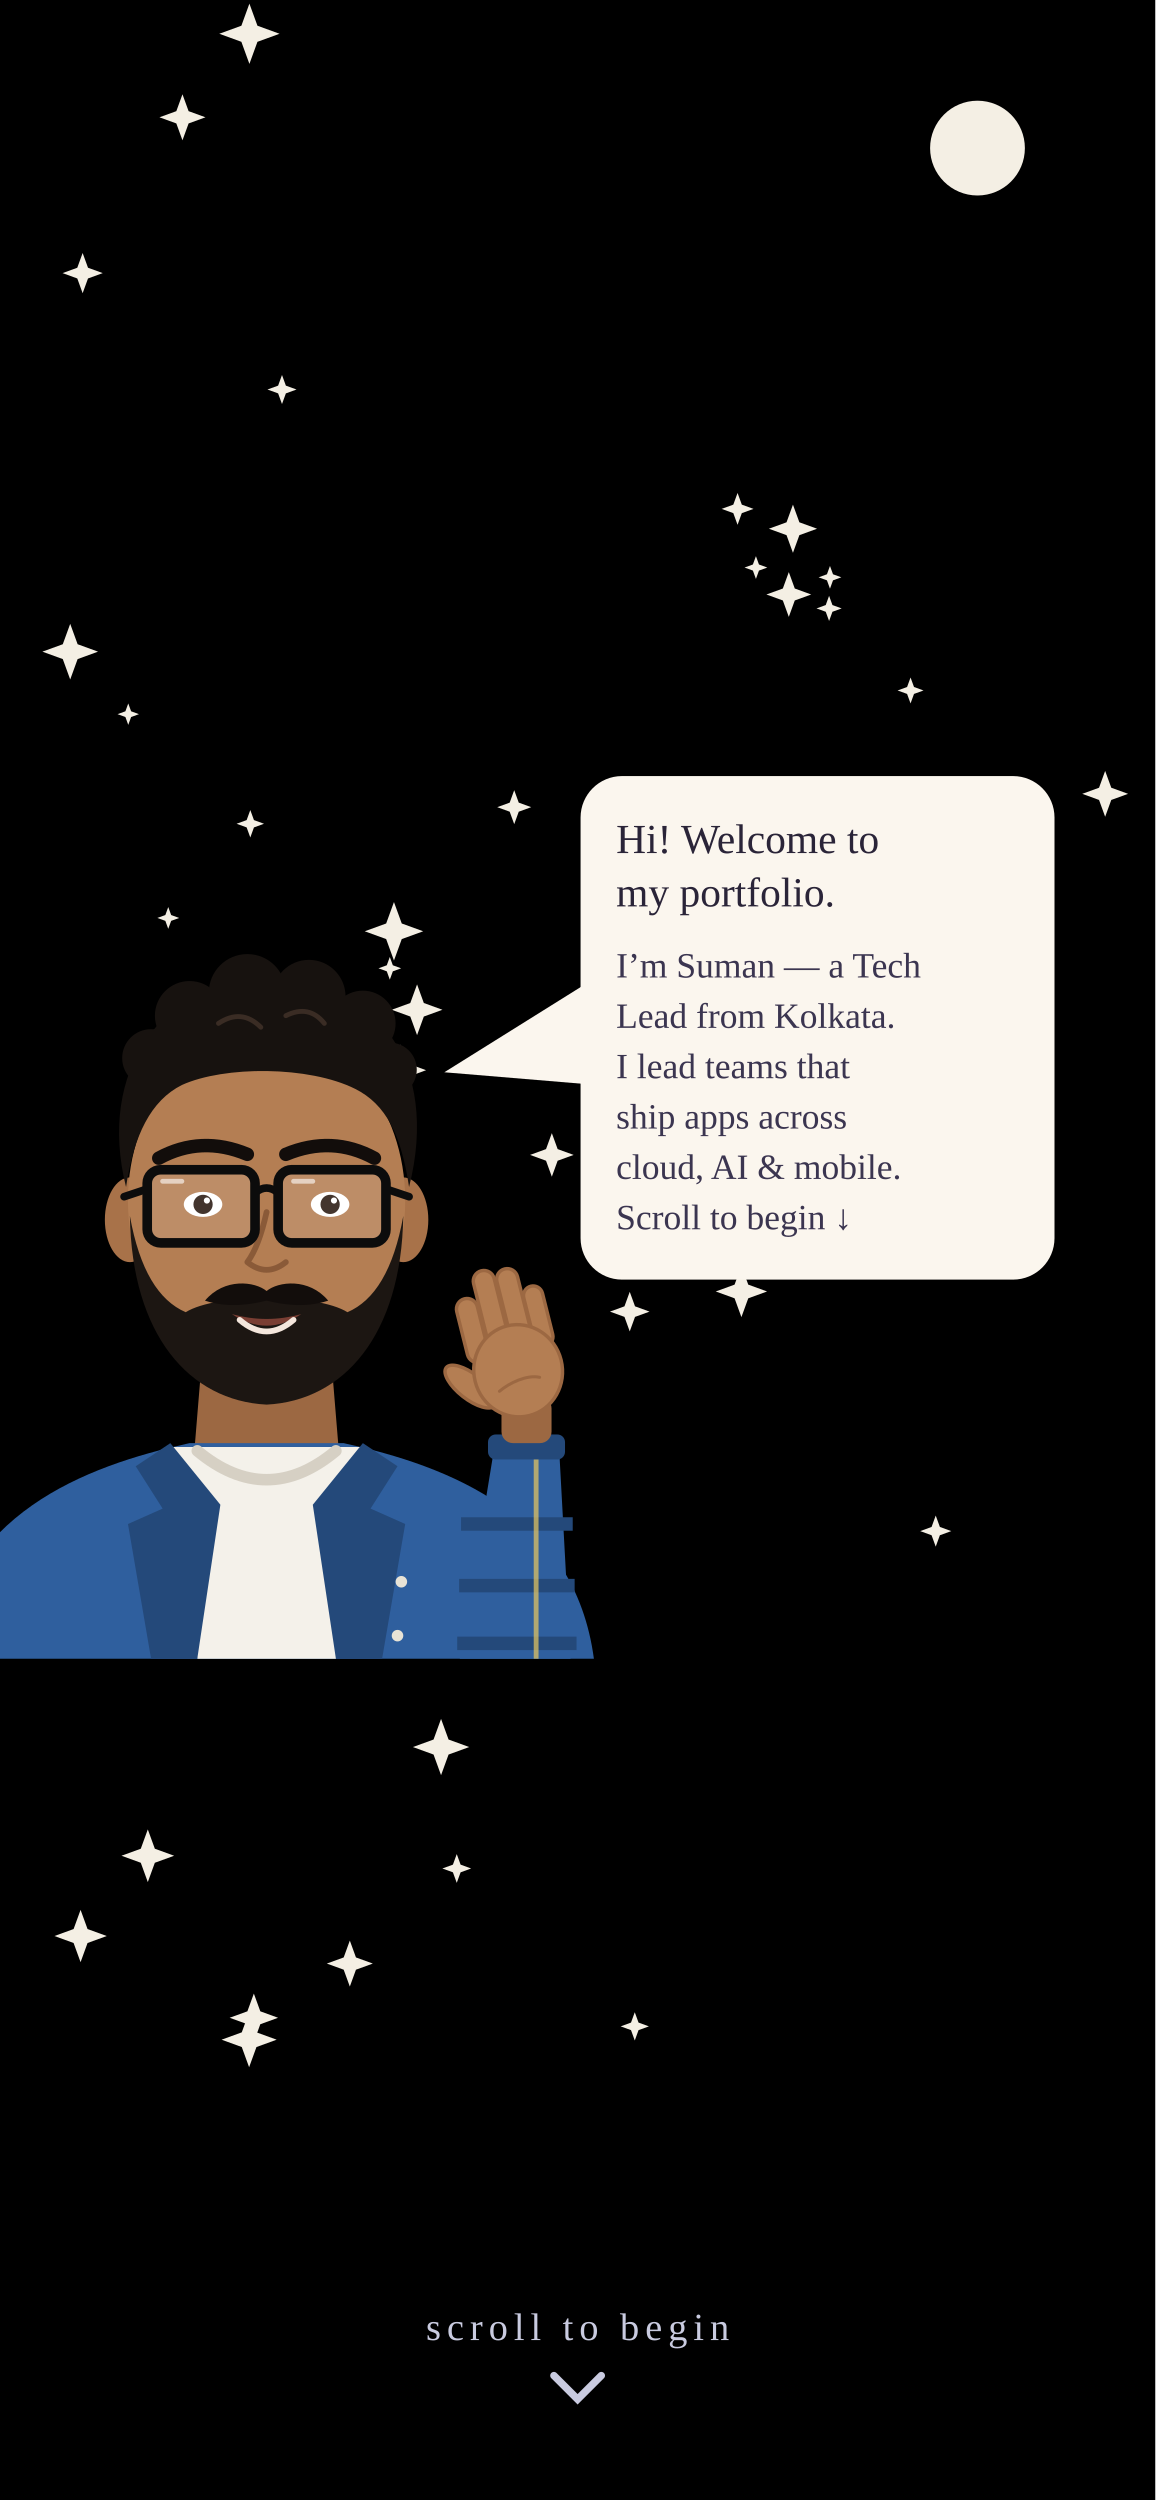
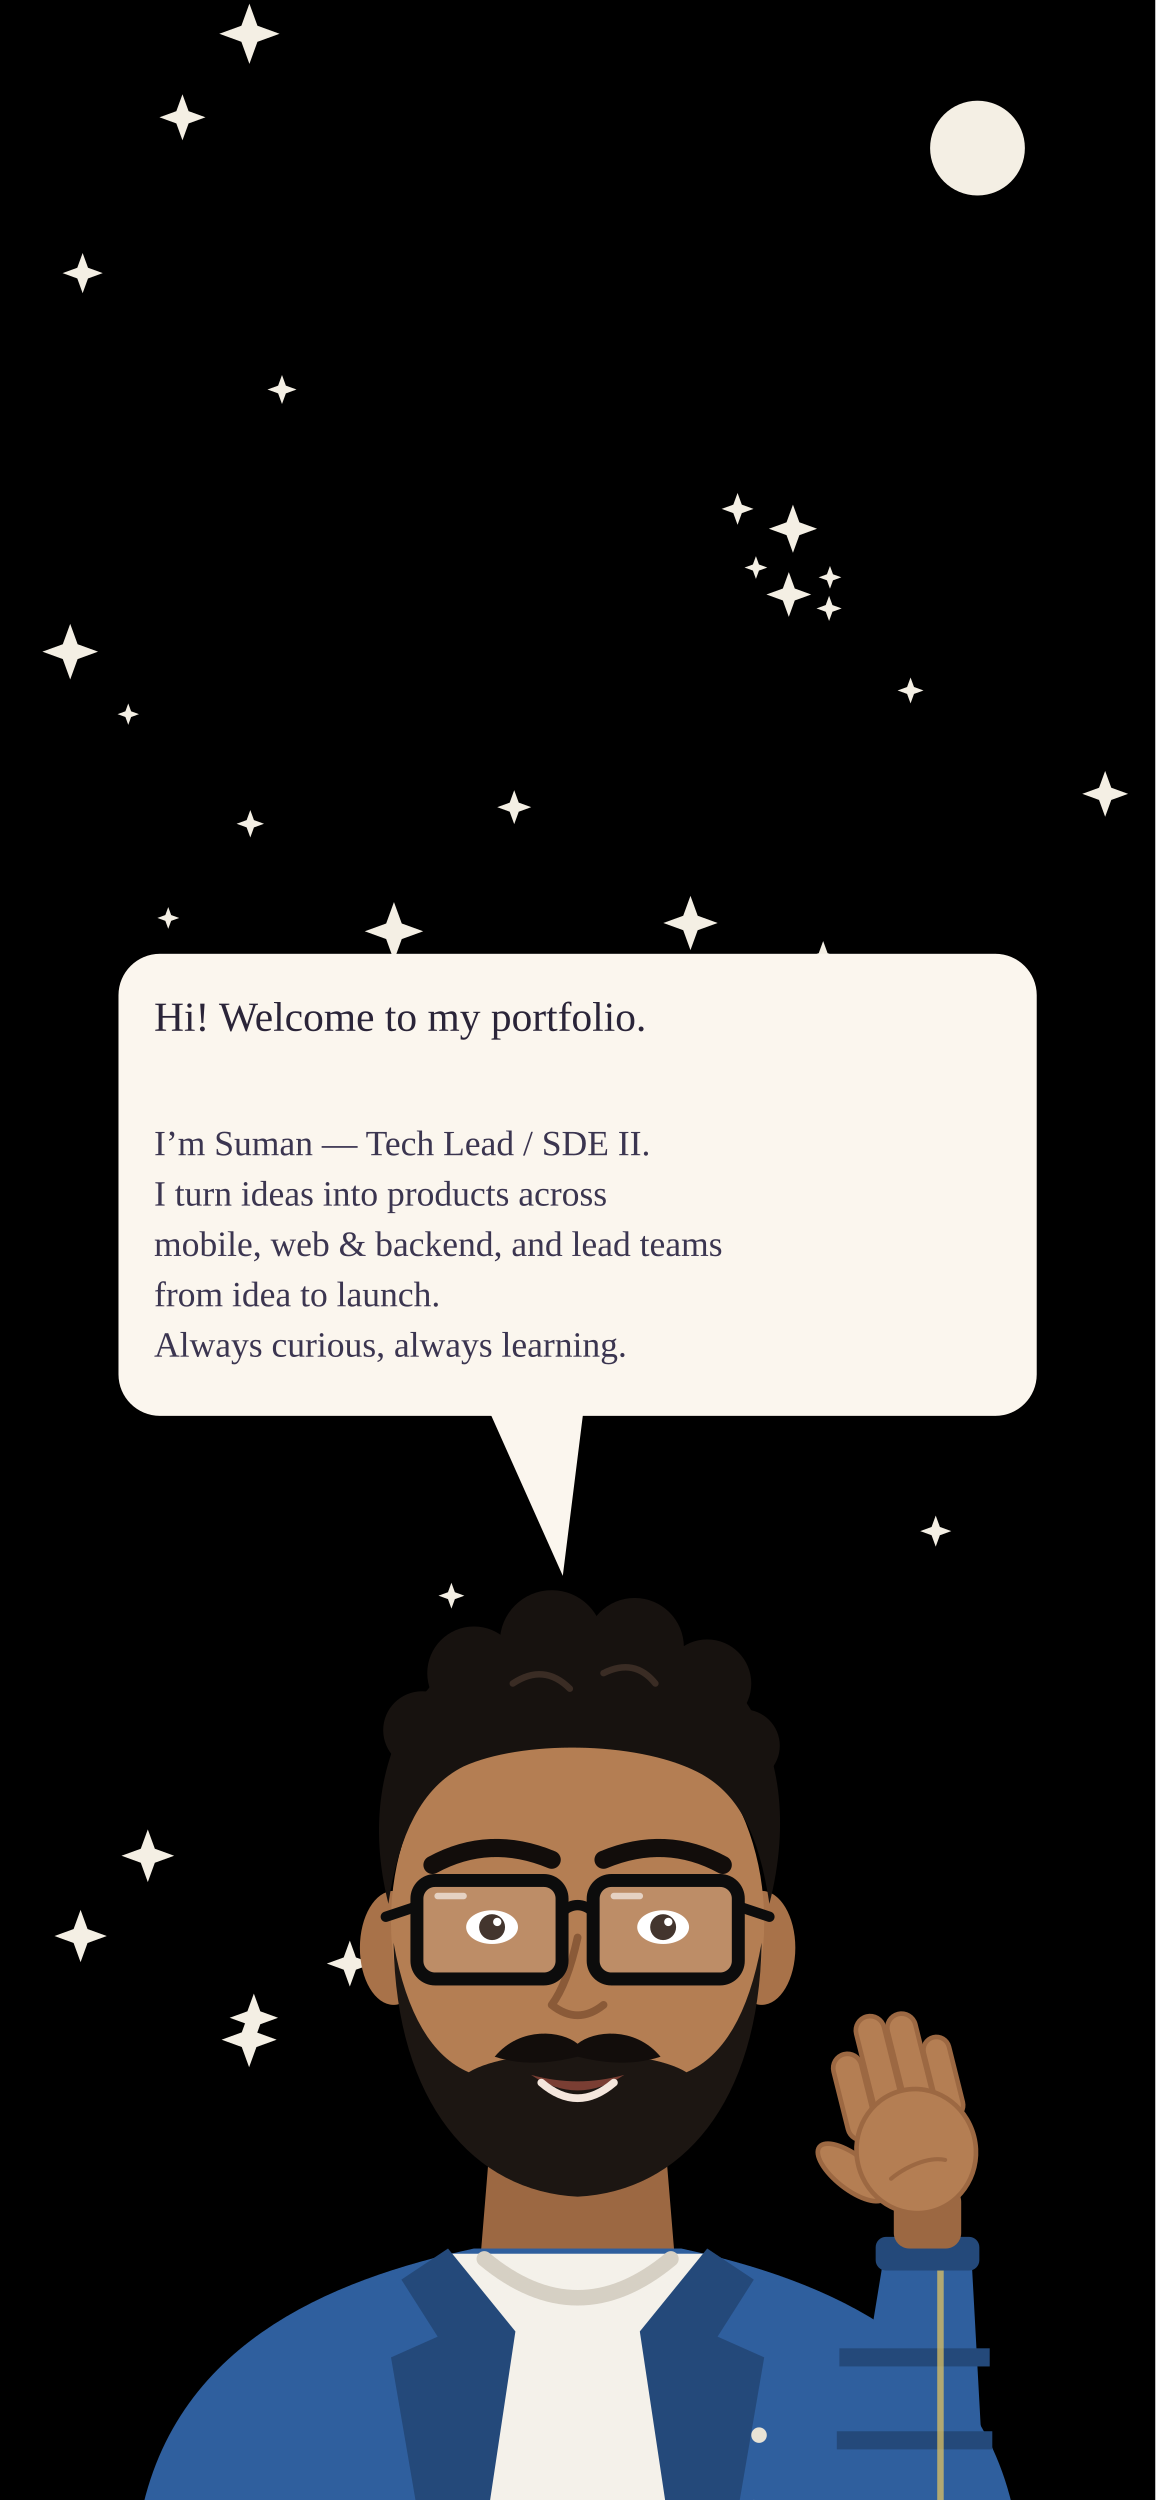
<svg xmlns="http://www.w3.org/2000/svg" data-scene="00-intro" preserveAspectRatio="xMidYMid slice" viewBox="0 0 390 844">
  <defs>
    <linearGradient id="00m-sky" x1="0" x2="0" y1="0" y2="1">
      <stop class="s-top" offset="0" />
      <stop class="s-bot" offset="1" />
    </linearGradient>
  </defs>
  <g data-id="sky" data-k="0">
    <rect width="390" height="844" fill="url(#00m-sky)" />
  </g>
  <g data-id="stars" data-k="1">
    <g data-stars="">
      <g class="star">
        <g class="idle-twinkle">
          <g transform="translate(95.2 131.5)scale(.818)">
            <path fill="#f4efe4" d="m0-6 1.6 4.4L6 0 1.6 1.6 0 6l-1.6-4.4L-6 0l4.4-1.6Z" />
          </g>
        </g>
      </g>
      <g class="star">
        <g class="idle-twinkle">
          <g transform="translate(173.6 272.5)scale(.956)">
            <path fill="#f4efe4" d="m0-6 1.6 4.4L6 0 1.6 1.6 0 6l-1.6-4.4L-6 0l4.4-1.6Z" />
          </g>
        </g>
      </g>
      <g class="star">
        <g class="idle-twinkle">
          <g transform="matrix(.81 0 0 .81 154.2 630.8)">
            <path fill="#f4efe4" d="m0-6 1.6 4.4L6 0 1.6 1.6 0 6l-1.6-4.4L-6 0l4.4-1.6Z" />
          </g>
        </g>
      </g>
      <g class="star">
        <g class="idle-twinkle">
          <g transform="matrix(.73 0 0 .73 307.4 233.1)">
            <path fill="#f4efe4" d="m0-6 1.6 4.4L6 0 1.6 1.6 0 6l-1.6-4.4L-6 0l4.4-1.6Z" />
          </g>
        </g>
      </g>
      <g class="star">
        <g class="idle-twinkle">
          <g transform="translate(49.9 626.5)scale(1.482)">
            <path fill="#f4efe4" d="m0-6 1.6 4.4L6 0 1.6 1.6 0 6l-1.6-4.4L-6 0l4.4-1.6Z" />
          </g>
        </g>
      </g>
      <g class="star">
        <g class="idle-twinkle">
          <g transform="translate(118.1 662.9)scale(1.294)">
            <path fill="#f4efe4" d="m0-6 1.6 4.4L6 0 1.6 1.6 0 6l-1.6-4.4L-6 0l4.4-1.6Z" />
          </g>
        </g>
      </g>
      <g class="star">
        <g class="idle-twinkle">
          <g transform="translate(255.2 191.6)scale(.641)">
            <path fill="#f4efe4" d="m0-6 1.6 4.4L6 0 1.6 1.6 0 6l-1.6-4.4L-6 0l4.4-1.6Z" />
          </g>
        </g>
      </g>
      <g class="star">
        <g class="idle-twinkle">
          <g transform="translate(140.8 340.9)scale(1.428)">
            <path fill="#f4efe4" d="m0-6 1.6 4.4L6 0 1.6 1.6 0 6l-1.6-4.4L-6 0l4.4-1.6Z" />
          </g>
        </g>
      </g>
      <g class="star">
        <g class="idle-twinkle">
          <g transform="translate(186.3 389.9)scale(1.226)">
            <path fill="#f4efe4" d="m0-6 1.6 4.4L6 0 1.6 1.6 0 6l-1.6-4.4L-6 0l4.4-1.6Z" />
          </g>
        </g>
      </g>
      <g class="star">
        <g class="idle-twinkle">
          <g transform="translate(281.1 330)scale(.707)">
            <path fill="#f4efe4" d="m0-6 1.6 4.4L6 0 1.6 1.6 0 6l-1.6-4.4L-6 0l4.4-1.6Z" />
          </g>
        </g>
      </g>
      <g class="star">
        <g class="idle-twinkle">
          <g transform="translate(266.3 200.7)scale(1.26)">
            <path fill="#f4efe4" d="m0-6 1.6 4.4L6 0 1.6 1.6 0 6l-1.6-4.4L-6 0l4.4-1.6Z" />
          </g>
        </g>
      </g>
      <g class="star">
        <g class="idle-twinkle">
          <g transform="translate(43.3 241.1)scale(.603)">
            <path fill="#f4efe4" d="m0-6 1.6 4.4L6 0 1.6 1.6 0 6l-1.6-4.4L-6 0l4.4-1.6Z" />
          </g>
        </g>
      </g>
      <g class="star">
        <g class="idle-twinkle">
          <g transform="translate(233.1 311.6)scale(1.528)">
            <path fill="#f4efe4" d="m0-6 1.6 4.4L6 0 1.6 1.6 0 6l-1.6-4.4L-6 0l4.4-1.6Z" />
          </g>
        </g>
      </g>
      <g class="star">
        <g class="idle-twinkle">
          <g transform="translate(250.3 436)scale(1.444)">
            <path fill="#f4efe4" d="m0-6 1.6 4.4L6 0 1.6 1.6 0 6l-1.6-4.4L-6 0l4.4-1.6Z" />
          </g>
        </g>
      </g>
      <g class="star">
        <g class="idle-twinkle">
          <g transform="translate(135.2 361.3)scale(1.441)">
            <path fill="#f4efe4" d="m0-6 1.6 4.4L6 0 1.6 1.6 0 6l-1.6-4.4L-6 0l4.4-1.6Z" />
          </g>
        </g>
      </g>
      <g class="star">
        <g class="idle-twinkle">
          <g transform="translate(56.8 309.9)scale(.614)">
            <path fill="#f4efe4" d="m0-6 1.6 4.4L6 0 1.6 1.6 0 6l-1.6-4.4L-6 0l4.4-1.6Z" />
          </g>
        </g>
      </g>
      <g class="star">
        <g class="idle-twinkle">
          <g transform="translate(214.3 684.1)scale(.795)">
            <path fill="#f4efe4" d="m0-6 1.6 4.4L6 0 1.6 1.6 0 6l-1.6-4.4L-6 0l4.4-1.6Z" />
          </g>
        </g>
      </g>
      <g class="star">
        <g class="idle-twinkle">
          <g transform="translate(84.1 688.6)scale(1.55)">
            <path fill="#f4efe4" d="m0-6 1.6 4.4L6 0 1.6 1.6 0 6l-1.6-4.4L-6 0l4.4-1.6Z" />
          </g>
        </g>
      </g>
      <g class="star">
        <g class="idle-twinkle">
          <g transform="translate(267.7 178.5)scale(1.356)">
            <path fill="#f4efe4" d="m0-6 1.6 4.4L6 0 1.6 1.6 0 6l-1.6-4.4L-6 0l4.4-1.6Z" />
          </g>
        </g>
      </g>
      <g class="star">
        <g class="idle-twinkle">
          <g transform="translate(131.6 326.9)scale(.638)">
            <path fill="#f4efe4" d="m0-6 1.6 4.4L6 0 1.6 1.6 0 6l-1.6-4.4L-6 0l4.4-1.6Z" />
          </g>
        </g>
      </g>
      <g class="star">
        <g class="idle-twinkle">
          <g transform="translate(292.4 417.4)scale(.752)">
            <path fill="#f4efe4" d="m0-6 1.6 4.4L6 0 1.6 1.6 0 6l-1.6-4.4L-6 0l4.4-1.6Z" />
          </g>
        </g>
      </g>
      <g class="star">
        <g class="idle-twinkle">
          <g transform="translate(279.9 205.4)scale(.708)">
            <path fill="#f4efe4" d="m0-6 1.6 4.4L6 0 1.6 1.6 0 6l-1.6-4.4L-6 0l4.4-1.6Z" />
          </g>
        </g>
      </g>
      <g class="star">
        <g class="idle-twinkle">
          <g transform="translate(212.6 442.8)scale(1.114)">
            <path fill="#f4efe4" d="m0-6 1.6 4.4L6 0 1.6 1.6 0 6l-1.6-4.4L-6 0l4.4-1.6Z" />
          </g>
        </g>
      </g>
      <g class="star">
        <g class="idle-twinkle">
          <g transform="translate(85.7 681.2)scale(1.362)">
            <path fill="#f4efe4" d="m0-6 1.6 4.4L6 0 1.6 1.6 0 6l-1.6-4.4L-6 0l4.4-1.6Z" />
          </g>
        </g>
      </g>
      <g class="star">
        <g class="idle-twinkle">
          <g transform="matrix(.64 0 0 .64 280.2 194.9)">
            <path fill="#f4efe4" d="m0-6 1.6 4.4L6 0 1.6 1.6 0 6l-1.6-4.4L-6 0l4.4-1.6Z" />
          </g>
        </g>
      </g>
      <g class="star">
        <g class="idle-twinkle">
          <g transform="translate(315.9 516.9)scale(.875)">
            <path fill="#f4efe4" d="m0-6 1.6 4.4L6 0 1.6 1.6 0 6l-1.6-4.4L-6 0l4.4-1.6Z" />
          </g>
        </g>
      </g>
      <g class="star">
        <g class="idle-twinkle">
          <g transform="translate(23.7 220)scale(1.566)">
            <path fill="#f4efe4" d="m0-6 1.6 4.4L6 0 1.6 1.6 0 6l-1.6-4.4L-6 0l4.4-1.6Z" />
          </g>
        </g>
      </g>
      <g class="star">
        <g class="idle-twinkle">
          <g transform="translate(61.6 39.6)scale(1.295)">
            <path fill="#f4efe4" d="m0-6 1.6 4.4L6 0 1.6 1.6 0 6l-1.6-4.4L-6 0l4.4-1.6Z" />
          </g>
        </g>
      </g>
      <g class="star">
        <g class="idle-twinkle">
          <g transform="translate(84.5 278.1)scale(.772)">
            <path fill="#f4efe4" d="m0-6 1.6 4.4L6 0 1.6 1.6 0 6l-1.6-4.4L-6 0l4.4-1.6Z" />
          </g>
        </g>
      </g>
      <g class="star">
        <g class="idle-twinkle">
          <g transform="translate(27.2 653.6)scale(1.472)">
            <path fill="#f4efe4" d="m0-6 1.6 4.4L6 0 1.6 1.6 0 6l-1.6-4.4L-6 0l4.4-1.6Z" />
          </g>
        </g>
      </g>
      <g class="star">
        <g class="idle-twinkle">
          <g transform="translate(148.9 589.8)scale(1.584)">
            <path fill="#f4efe4" d="m0-6 1.6 4.4L6 0 1.6 1.6 0 6l-1.6-4.4L-6 0l4.4-1.6Z" />
          </g>
        </g>
      </g>
      <g class="star">
        <g class="idle-twinkle">
          <g transform="translate(133 314.4)scale(1.645)">
            <path fill="#f4efe4" d="m0-6 1.6 4.4L6 0 1.6 1.6 0 6l-1.6-4.4L-6 0l4.4-1.6Z" />
          </g>
        </g>
      </g>
      <g class="star">
        <g class="idle-twinkle">
          <g transform="translate(99.7 345.1)scale(1.02)">
            <path fill="#f4efe4" d="m0-6 1.6 4.4L6 0 1.6 1.6 0 6l-1.6-4.4L-6 0l4.4-1.6Z" />
          </g>
        </g>
      </g>
      <g class="star">
        <g class="idle-twinkle">
          <g transform="translate(373.1 268)scale(1.29)">
            <path fill="#f4efe4" d="m0-6 1.6 4.4L6 0 1.6 1.6 0 6l-1.6-4.4L-6 0l4.4-1.6Z" />
          </g>
        </g>
      </g>
      <g class="star">
        <g class="idle-twinkle">
          <g transform="translate(84.2 11.4)scale(1.696)">
            <path fill="#f4efe4" d="m0-6 1.6 4.4L6 0 1.6 1.6 0 6l-1.6-4.4L-6 0l4.4-1.6Z" />
          </g>
        </g>
      </g>
      <g class="star">
        <g class="idle-twinkle">
          <g transform="translate(152.4 538.7)scale(.729)">
            <path fill="#f4efe4" d="m0-6 1.6 4.4L6 0 1.6 1.6 0 6l-1.6-4.4L-6 0l4.4-1.6Z" />
          </g>
        </g>
      </g>
      <g class="star">
        <g class="idle-twinkle">
          <g transform="translate(277.9 323.3)scale(.935)">
            <path fill="#f4efe4" d="m0-6 1.6 4.4L6 0 1.6 1.6 0 6l-1.6-4.4L-6 0l4.4-1.6Z" />
          </g>
        </g>
      </g>
      <g class="star">
        <g class="idle-twinkle">
          <g transform="translate(249.7 378.4)scale(.835)">
            <path fill="#f4efe4" d="m0-6 1.6 4.4L6 0 1.6 1.6 0 6l-1.6-4.4L-6 0l4.4-1.6Z" />
          </g>
        </g>
      </g>
      <g class="star">
        <g class="idle-twinkle">
          <g transform="translate(27.9 92.2)scale(1.131)">
            <path fill="#f4efe4" d="m0-6 1.6 4.4L6 0 1.6 1.6 0 6l-1.6-4.4L-6 0l4.4-1.6Z" />
          </g>
        </g>
      </g>
      <g class="star">
        <g class="idle-twinkle">
          <g transform="translate(249 171.8)scale(.897)">
            <path fill="#f4efe4" d="m0-6 1.6 4.4L6 0 1.6 1.6 0 6l-1.6-4.4L-6 0l4.4-1.6Z" />
          </g>
        </g>
      </g>
      <circle cx="330" cy="50" r="16" fill="#f4efe4" />
    </g>
  </g>
  <g data-id="me" data-k="6" data-view="front">
-     <svg width="260" height="260" x="-40" y="300" data-lottie="avatar-wave" viewBox="0 0 400 400">
+     <svg width="350" height="350" x="20" y="507.1" data-lottie="avatar-wave" viewBox="0 0 400 400">
      <g data-ltr="1">
        <g data-lop="1">
          <path fill="#9C6842" d="M168 225h64l6 73q-38 20-76 0z" />
          <path fill="#2F5F9E" d="M30 400c10-75 75-100 130-112h80c55 12 120 37 130 112z" />
          <path fill="#F4F1EA" d="M150 290h100l-14 110h-72z" />
          <path fill="none" stroke="#D6D0C4" stroke-linecap="round" stroke-linejoin="round" stroke-width="6" d="M164 292q36 30 72 0" />
          <path fill="#24497A" d="m150 288 26 32-12 80h-24l-12-70 18-8-14-22z" />
          <path fill="#24497A" d="m250 288-26 32 12 80h24l12-70-18-8 14-22z" />
          <circle cx="270" cy="360" r="3" fill="#E8E3D6" />
          <circle cx="268" cy="388" r="3" fill="#E8E3D6" />
          <ellipse cx="129" cy="172" fill="#A87249" rx="13" ry="22" />
          <ellipse cx="271" cy="172" fill="#A87249" rx="13" ry="22" />
          <ellipse cx="200" cy="162" fill="#B47E53" rx="72" ry="88" />
          <path fill="#17120F" d="M127 155c-15-60 18-107 73-109 58 0 90 46 74 109-4-27-12-43-28-51-24-12-68-12-90-2-16 8-25 26-29 53" />
          <circle cx="160" cy="66" r="18" fill="#17120F" />
          <circle cx="190" cy="54" r="20" fill="#17120F" />
          <circle cx="222" cy="56" r="19" fill="#17120F" />
          <circle cx="250" cy="70" r="17" fill="#17120F" />
          <circle cx="140" cy="88" r="15" fill="#17120F" />
          <circle cx="264" cy="94" r="14" fill="#17120F" />
          <path fill="none" stroke="#3A2C24" stroke-linecap="round" stroke-linejoin="round" stroke-width="2.5" d="M175 70q12-8 22 2" />
          <path fill="none" stroke="#3A2C24" stroke-linecap="round" stroke-linejoin="round" stroke-width="2.5" d="M210 66q12-6 20 4" />
          <path fill="#1C1612" d="M129 170c1 62 31 96 71 98 40-2 70-36 71-98-5 28-15 44-29 50-16-10-68-10-84 0-14-6-24-22-29-50" />
          <path fill="#120D0B" d="M168 214c10-12 26-10 32-5 6-5 22-7 32 5-12 4-24 2-32 0-8 2-20 4-32 0" />
          <path fill="#7A3E33" d="M182 221q18 12 36 0-18 5-36 0" />
          <path fill="none" stroke="#120D0B" stroke-linecap="round" stroke-linejoin="round" stroke-width="7" d="M144 140q22-12 46-2" />
          <path fill="none" stroke="#120D0B" stroke-linecap="round" stroke-linejoin="round" stroke-width="7" d="M210 138q24-10 46 2" />
        </g>
      </g>
      <g data-ltr="2">
        <g data-lop="2">
          <ellipse cx="167" cy="164" fill="#FFF" rx="10" ry="6.5" />
          <ellipse cx="233" cy="164" fill="#FFF" rx="10" ry="6.5" />
          <circle cx="167" cy="164" r="5" fill="#2A1A12" />
          <circle cx="233" cy="164" r="5" fill="#2A1A12" />
          <circle cx="169" cy="162" r="1.6" fill="#FFF" />
          <circle cx="235" cy="162" r="1.6" fill="#FFF" />
        </g>
      </g>
      <g data-ltr="3">
        <g data-lop="3">
          <path fill="none" stroke="#8A5A38" stroke-linecap="round" stroke-linejoin="round" stroke-width="3" d="M200 168q-4 18-10 26 10 8 20 0" />
          <rect width="56" height="38" x="138" y="146" fill="#FFF" fill-opacity=".12" rx="7" />
          <rect width="56" height="38" x="138" y="146" fill="none" stroke="#0C0C0C" stroke-linejoin="round" stroke-width="5" rx="7" />
          <rect width="56" height="38" x="206" y="146" fill="#FFF" fill-opacity=".12" rx="7" />
          <rect width="56" height="38" x="206" y="146" fill="none" stroke="#0C0C0C" stroke-linejoin="round" stroke-width="5" rx="7" />
          <path fill="none" stroke="#0C0C0C" stroke-linejoin="round" stroke-width="4" d="M194 158q6-5 12 0" />
          <path d="m138 156-12 4m136-4 12 4" />
          <path fill="none" stroke="#0C0C0C" stroke-linecap="round" stroke-linejoin="round" stroke-width="4" d="m138 156-12 4" />
          <path fill="none" stroke="#0C0C0C" stroke-linecap="round" stroke-linejoin="round" stroke-width="4" d="m262 156 12 4" />
          <path d="M146 152h10m58 0h10" />
          <path fill="none" stroke="#FFF" stroke-linecap="round" stroke-linejoin="round" stroke-opacity=".6" stroke-width="2.5" d="M146 152h10" />
          <path fill="none" stroke="#FFF" stroke-linecap="round" stroke-linejoin="round" stroke-opacity=".6" stroke-width="2.5" d="M214 152h10" />
          <path fill="none" stroke="#F4E6DC" stroke-linecap="round" stroke-linejoin="round" stroke-width="3" d="M186 224q14 12 28 0" />
        </g>
      </g>
      <g data-ltr="4">
        <g data-lop="4">
          <path fill="#2F5F9E" d="M300 402h58l-6-110h-34z" />
          <rect width="58" height="7" x="301" y="326.5" fill="#24497A" />
          <rect width="60" height="7" x="300" y="358.5" fill="#24497A" />
          <rect width="62" height="7" x="299" y="388.5" fill="#24497A" />
          <rect width="2.5" height="110" x="338.75" y="290" fill="#E8C860" fill-opacity=".7" />
          <rect width="40" height="13" x="315" y="283.5" fill="#24497A" rx="4" />
          <rect width="26" height="24" x="322" y="264" fill="#9C6842" rx="6" />
        </g>
      </g>
      <g data-ltr="4">
        <g data-ltr="5" transform="rotate(-14 335 272)">
          <g data-lop="5">
            <rect width="11" height="34" x="312.5" y="207" fill="#B47E53" rx="5.5" />
            <rect width="11" height="42" x="324.5" y="195" fill="#B47E53" rx="5.5" />
            <rect width="11" height="40" x="336.5" y="197" fill="#B47E53" rx="5.5" />
            <rect width="10" height="32" x="348" y="209" fill="#B47E53" rx="5" />
            <rect width="11" height="34" x="312.5" y="207" fill="none" stroke="#9C6842" stroke-linejoin="round" stroke-width="1.8" rx="5.5" />
            <rect width="11" height="42" x="324.5" y="195" fill="none" stroke="#9C6842" stroke-linejoin="round" stroke-width="1.8" rx="5.5" />
            <rect width="11" height="40" x="336.5" y="197" fill="none" stroke="#9C6842" stroke-linejoin="round" stroke-width="1.8" rx="5.5" />
            <rect width="10" height="32" x="348" y="209" fill="none" stroke="#9C6842" stroke-linejoin="round" stroke-width="1.8" rx="5" />
            <g transform="rotate(-38 520.93 -324.15)">
              <ellipse fill="#B47E53" rx="6.5" ry="16" />
              <ellipse fill="none" stroke="#9C6842" stroke-linejoin="round" stroke-width="1.8" rx="6.5" ry="16" />
            </g>
            <ellipse cx="336" cy="250" fill="#B47E53" rx="23" ry="24" />
            <ellipse cx="336" cy="250" fill="none" stroke="#9C6842" stroke-linejoin="round" stroke-width="1.8" rx="23" ry="24" />
            <path fill="none" stroke="#9C6842" stroke-linecap="round" stroke-linejoin="round" stroke-width="1.6" d="M324 258c6-3 16-5 22-2" />
          </g>
        </g>
      </g>
      <g data-ltr="4">
        <g data-ltr="6">
          <g data-lop="6" opacity="0">
            <path fill="none" stroke="#FFF" stroke-linecap="round" stroke-linejoin="round" stroke-width="3" d="M372 215c4-8 0-33 4-25" />
            <path fill="none" stroke="#FFF" stroke-linecap="round" stroke-linejoin="round" stroke-width="3" d="M384 222c5-10 0-42 5-32" />
          </g>
        </g>
      </g>
    </svg>
  </g>
  <g data-id="greeting" data-k="5">
    <g data-greeting-bubble="">
-       <rect width="160" height="170" x="196" y="262" fill="#fbf6ee" rx="14" />
-       <path fill="#fbf6ee" d="M198 332v34l-48-4Z" />
-       <text x="208" y="288" fill="#2a2438" class="title-text" font-size="14">Hi! Welcome to</text>
-       <text x="208" y="306" fill="#2a2438" class="title-text" font-size="14">my portfolio.</text>
-       <text x="208" y="330" fill="#3b3550" class="ui-text" font-size="12">I’m Suman — a Tech</text>
-       <text x="208" y="347" fill="#3b3550" class="ui-text" font-size="12">Lead from Kolkata.</text>
-       <text x="208" y="364" fill="#3b3550" class="ui-text" font-size="12">I lead teams that</text>
-       <text x="208" y="381" fill="#3b3550" class="ui-text" font-size="12">ship apps across</text>
-       <text x="208" y="398" fill="#3b3550" class="ui-text" font-size="12">cloud, AI &amp; mobile.</text>
-       <text x="208" y="415" fill="#3b3550" class="ui-text" font-size="12">Scroll to begin ↓</text>
-     </g>
-   </g>
-   <g data-id="hint" data-k="4">
-     <g class="idle-bob">
-       <text x="195" y="790" fill="#c9cbe0" class="ui-text" font-size="13" letter-spacing="2" text-anchor="middle">scroll to begin</text>
-       <path fill="none" stroke="#c9cbe0" stroke-linecap="round" stroke-width="2.5" d="m187 802 8 8 8-8" />
+       <rect width="310" height="156" x="40" y="322" fill="#fbf6ee" rx="14" />
+       <path fill="#fbf6ee" d="m165 476 25 56 7-56Z" />
+       <text x="52" y="348" fill="#2a2438" class="title-text" font-size="14">Hi! Welcome to my portfolio.</text>
+       <text x="52" y="390" fill="#3b3550" class="ui-text" font-size="12">I’m Suman — Tech Lead / SDE II.</text>
+       <text x="52" y="407" fill="#3b3550" class="ui-text" font-size="12">I turn ideas into products across</text>
+       <text x="52" y="424" fill="#3b3550" class="ui-text" font-size="12">mobile, web &amp; backend, and lead teams</text>
+       <text x="52" y="441" fill="#3b3550" class="ui-text" font-size="12">from idea to launch.</text>
+       <text x="52" y="458" fill="#3b3550" class="ui-text" font-size="12">Always curious, always learning.</text>
    </g>
  </g>
</svg>
